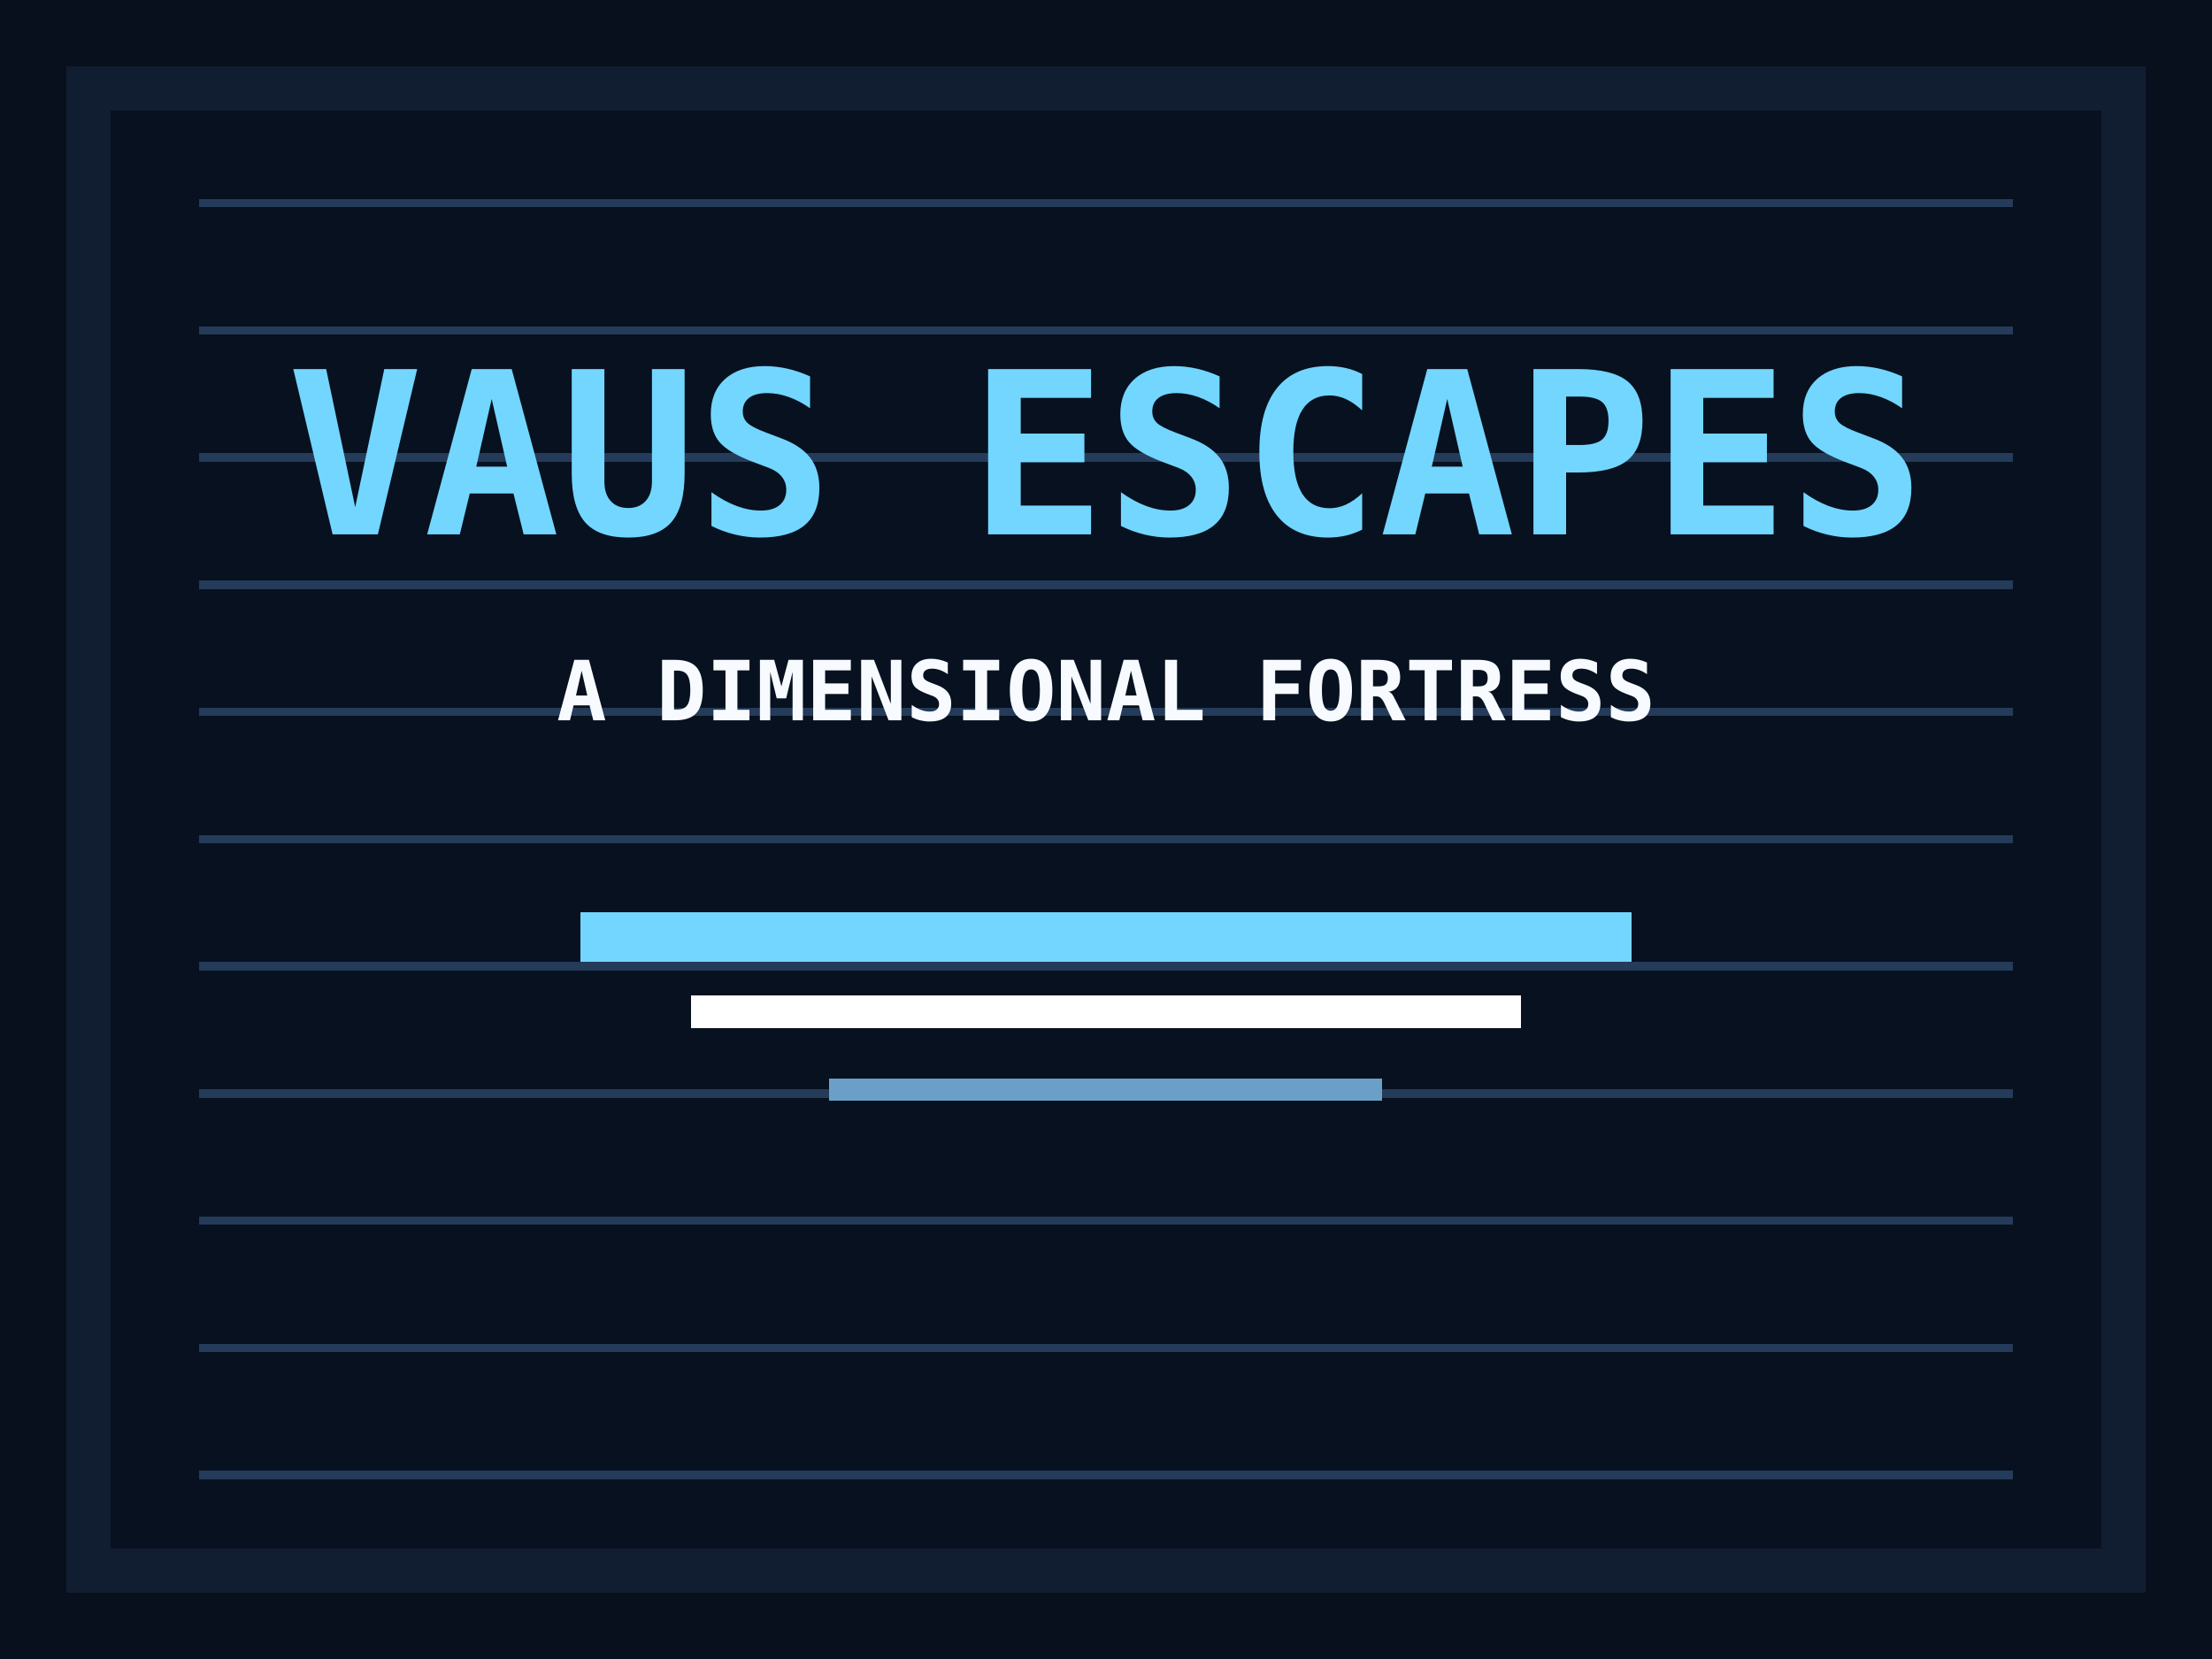
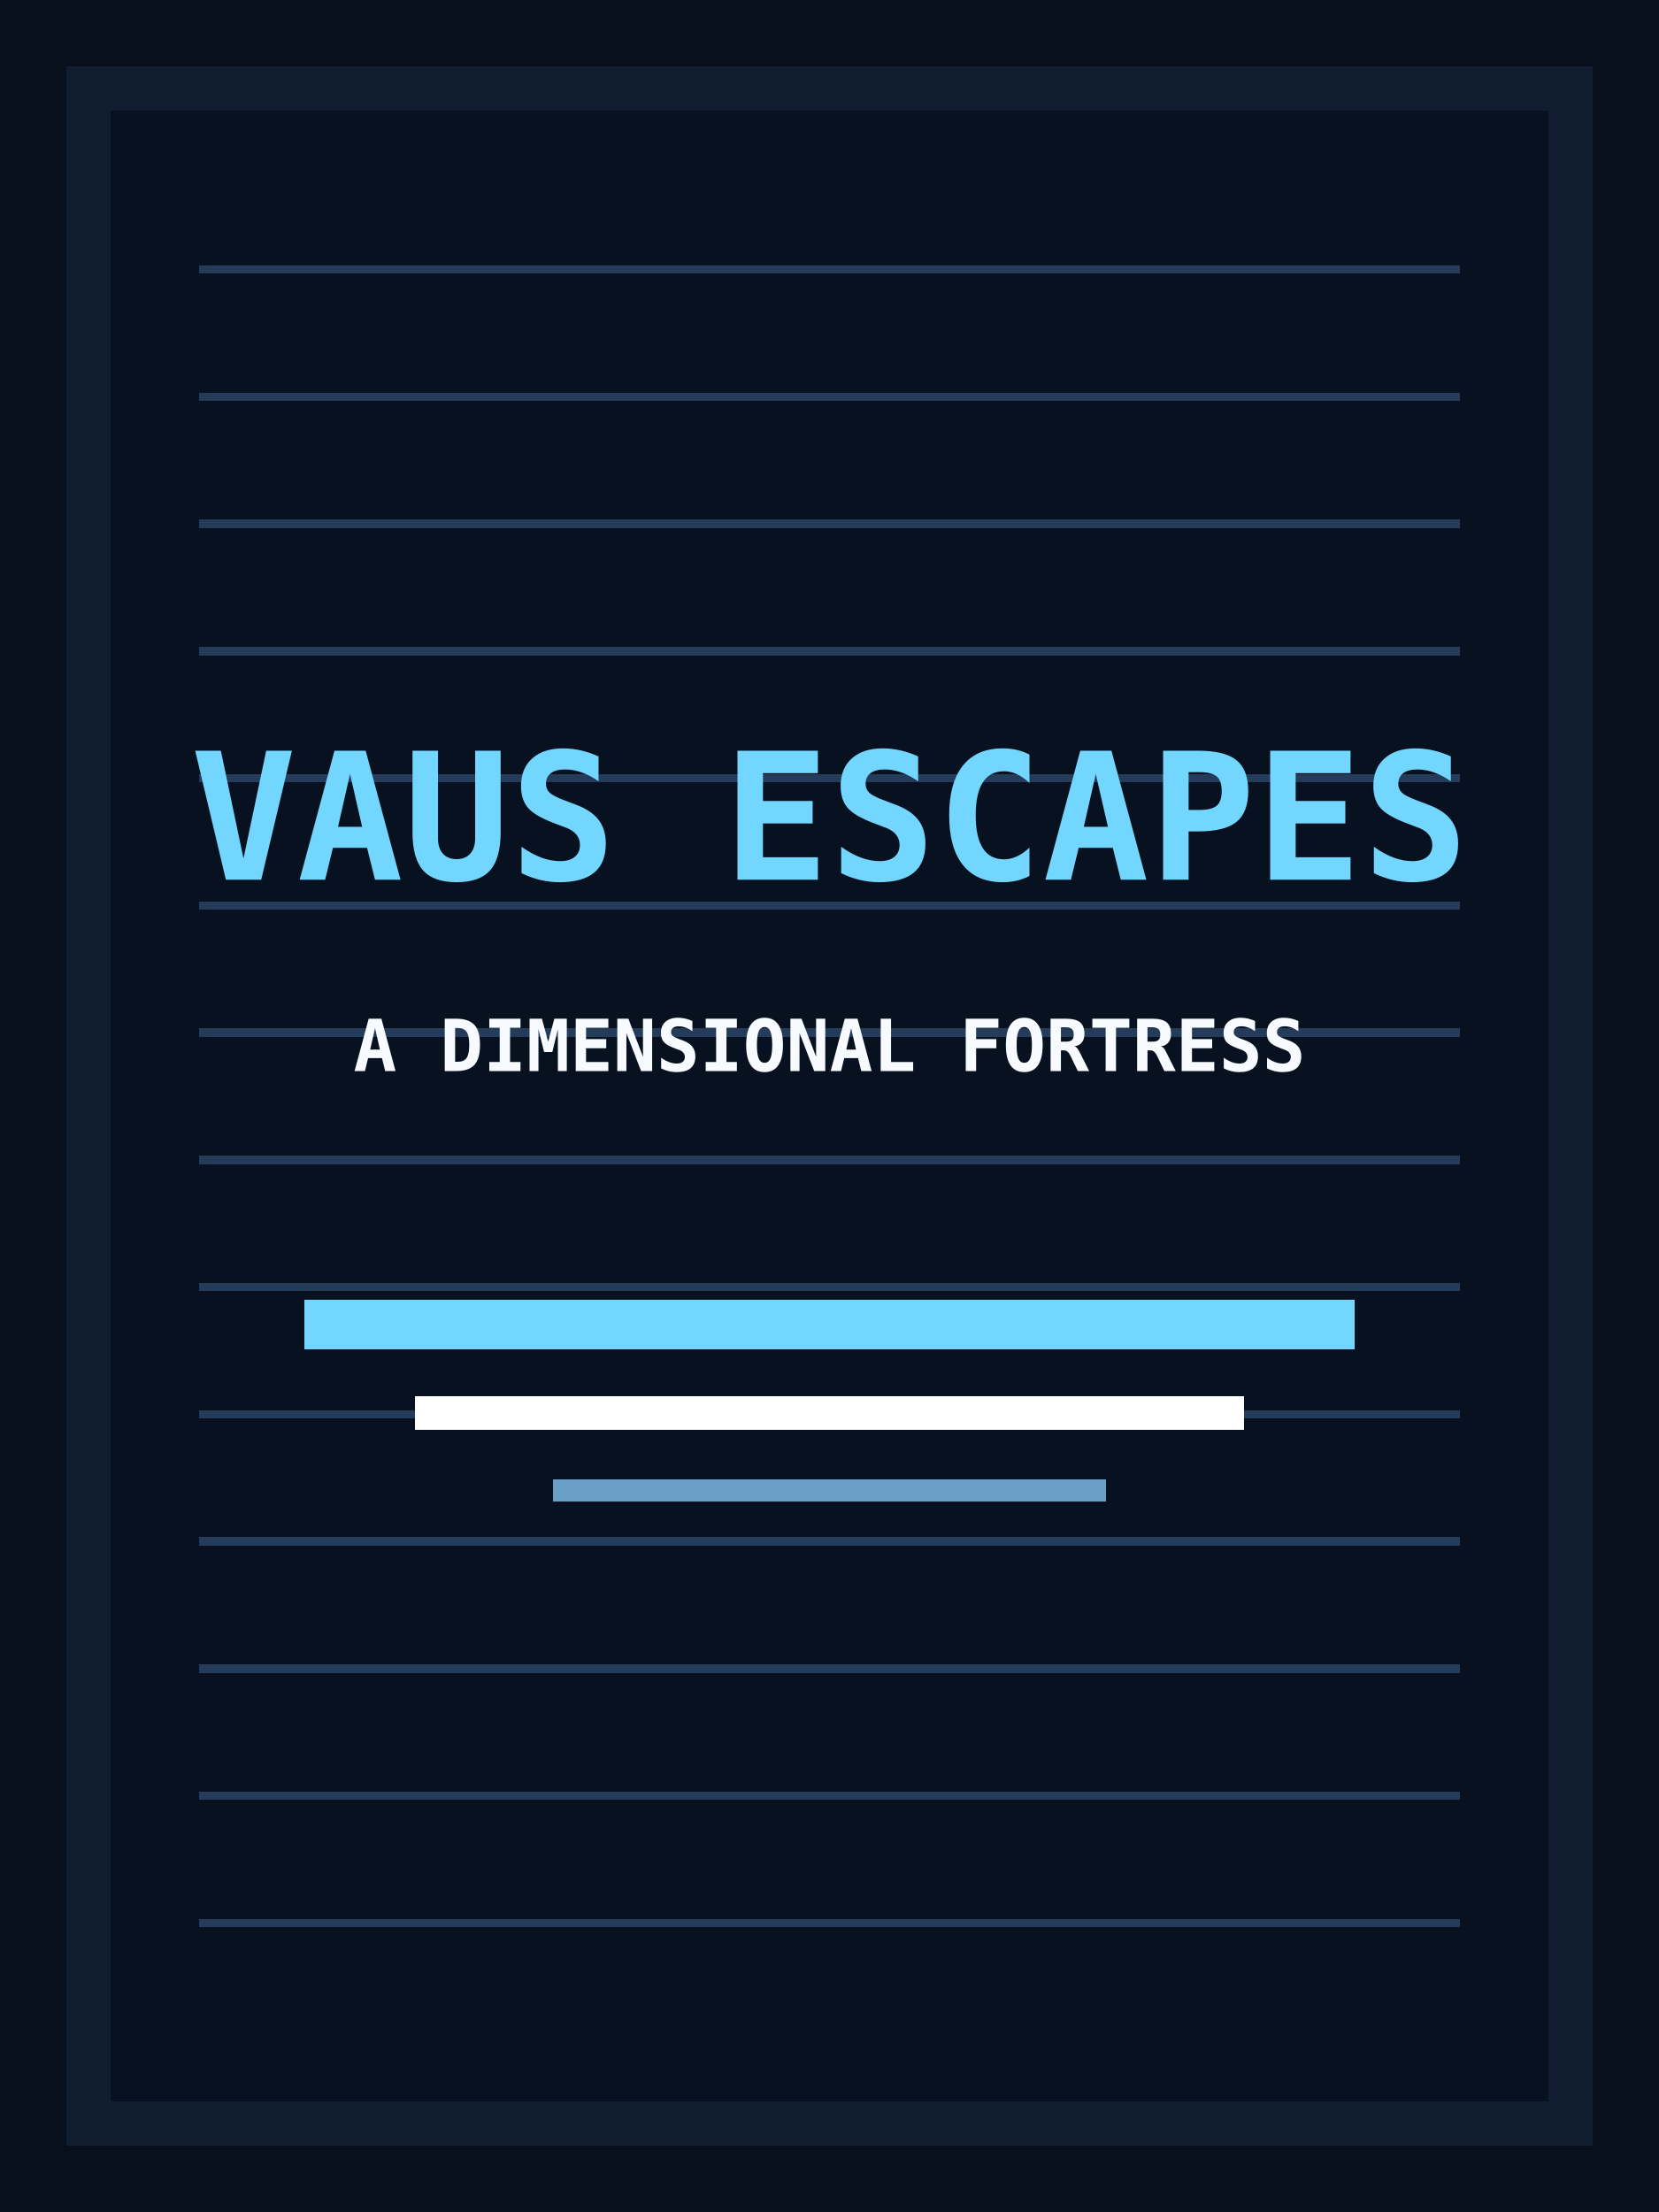
- <svg xmlns="http://www.w3.org/2000/svg" width="800" height="600" viewBox="0 0 800 600" shape-rendering="crispEdges">
-   <rect x="0" y="0" width="800" height="600" fill="#08101d" />
-   <rect x="24" y="24" width="752" height="552" fill="#111d31" />
-   <rect x="40" y="40" width="720" height="520" fill="#07111f" />
-   <rect x="72" y="72" width="656" height="3" fill="#243b5a" />
-   <rect x="72" y="118" width="656" height="3" fill="#243b5a" />
-   <rect x="72" y="164" width="656" height="3" fill="#243b5a" />
-   <rect x="72" y="210" width="656" height="3" fill="#243b5a" />
-   <rect x="72" y="256" width="656" height="3" fill="#243b5a" />
-   <rect x="72" y="302" width="656" height="3" fill="#243b5a" />
-   <rect x="72" y="348" width="656" height="3" fill="#243b5a" />
-   <rect x="72" y="394" width="656" height="3" fill="#243b5a" />
-   <rect x="72" y="440" width="656" height="3" fill="#243b5a" />
-   <rect x="72" y="486" width="656" height="3" fill="#243b5a" />
-   <rect x="72" y="532" width="656" height="3" fill="#243b5a" />
-   <text x="400" y="170" fill="#72d6ff" font-size="82" font-family="Impact, Consolas, monospace" font-weight="700" text-anchor="middle" dominant-baseline="middle">VAUS ESCAPES</text>
-   <text x="400" y="252" fill="#f7fbff" font-size="30" font-family="Impact, Consolas, monospace" font-weight="700" text-anchor="middle" dominant-baseline="middle">A DIMENSIONAL FORTRESS</text>
-   <rect x="210" y="330" width="380" height="18" fill="#72d6ff" />
-   <rect x="250" y="360" width="300" height="12" fill="#ffffff" />
-   <rect x="300" y="390" width="200" height="8" fill="#6aa0c8" />
+ <svg xmlns="http://www.w3.org/2000/svg" width="600" height="800" viewBox="0 0 600 800" shape-rendering="crispEdges">
+   <rect x="0" y="0" width="600" height="800" fill="#08101d" />
+   <rect x="24" y="24" width="552" height="752" fill="#111d31" />
+   <rect x="40" y="40" width="520" height="720" fill="#07111f" />
+   <rect x="72" y="96" width="456" height="3" fill="#243b5a" />
+   <rect x="72" y="142" width="456" height="3" fill="#243b5a" />
+   <rect x="72" y="188" width="456" height="3" fill="#243b5a" />
+   <rect x="72" y="234" width="456" height="3" fill="#243b5a" />
+   <rect x="72" y="280" width="456" height="3" fill="#243b5a" />
+   <rect x="72" y="326" width="456" height="3" fill="#243b5a" />
+   <rect x="72" y="372" width="456" height="3" fill="#243b5a" />
+   <rect x="72" y="418" width="456" height="3" fill="#243b5a" />
+   <rect x="72" y="464" width="456" height="3" fill="#243b5a" />
+   <rect x="72" y="510" width="456" height="3" fill="#243b5a" />
+   <rect x="72" y="556" width="456" height="3" fill="#243b5a" />
+   <rect x="72" y="602" width="456" height="3" fill="#243b5a" />
+   <rect x="72" y="648" width="456" height="3" fill="#243b5a" />
+   <rect x="72" y="694" width="456" height="3" fill="#243b5a" />
+   <text x="300" y="300" fill="#72d6ff" font-size="64" font-family="Impact, Consolas, monospace" font-weight="700" text-anchor="middle" dominant-baseline="middle">VAUS ESCAPES</text>
+   <text x="300" y="380" fill="#f7fbff" font-size="26" font-family="Impact, Consolas, monospace" font-weight="700" text-anchor="middle" dominant-baseline="middle">A DIMENSIONAL FORTRESS</text>
+   <rect x="110" y="470" width="380" height="18" fill="#72d6ff" />
+   <rect x="150" y="505" width="300" height="12" fill="#ffffff" />
+   <rect x="200" y="535" width="200" height="8" fill="#6aa0c8" />
</svg>
